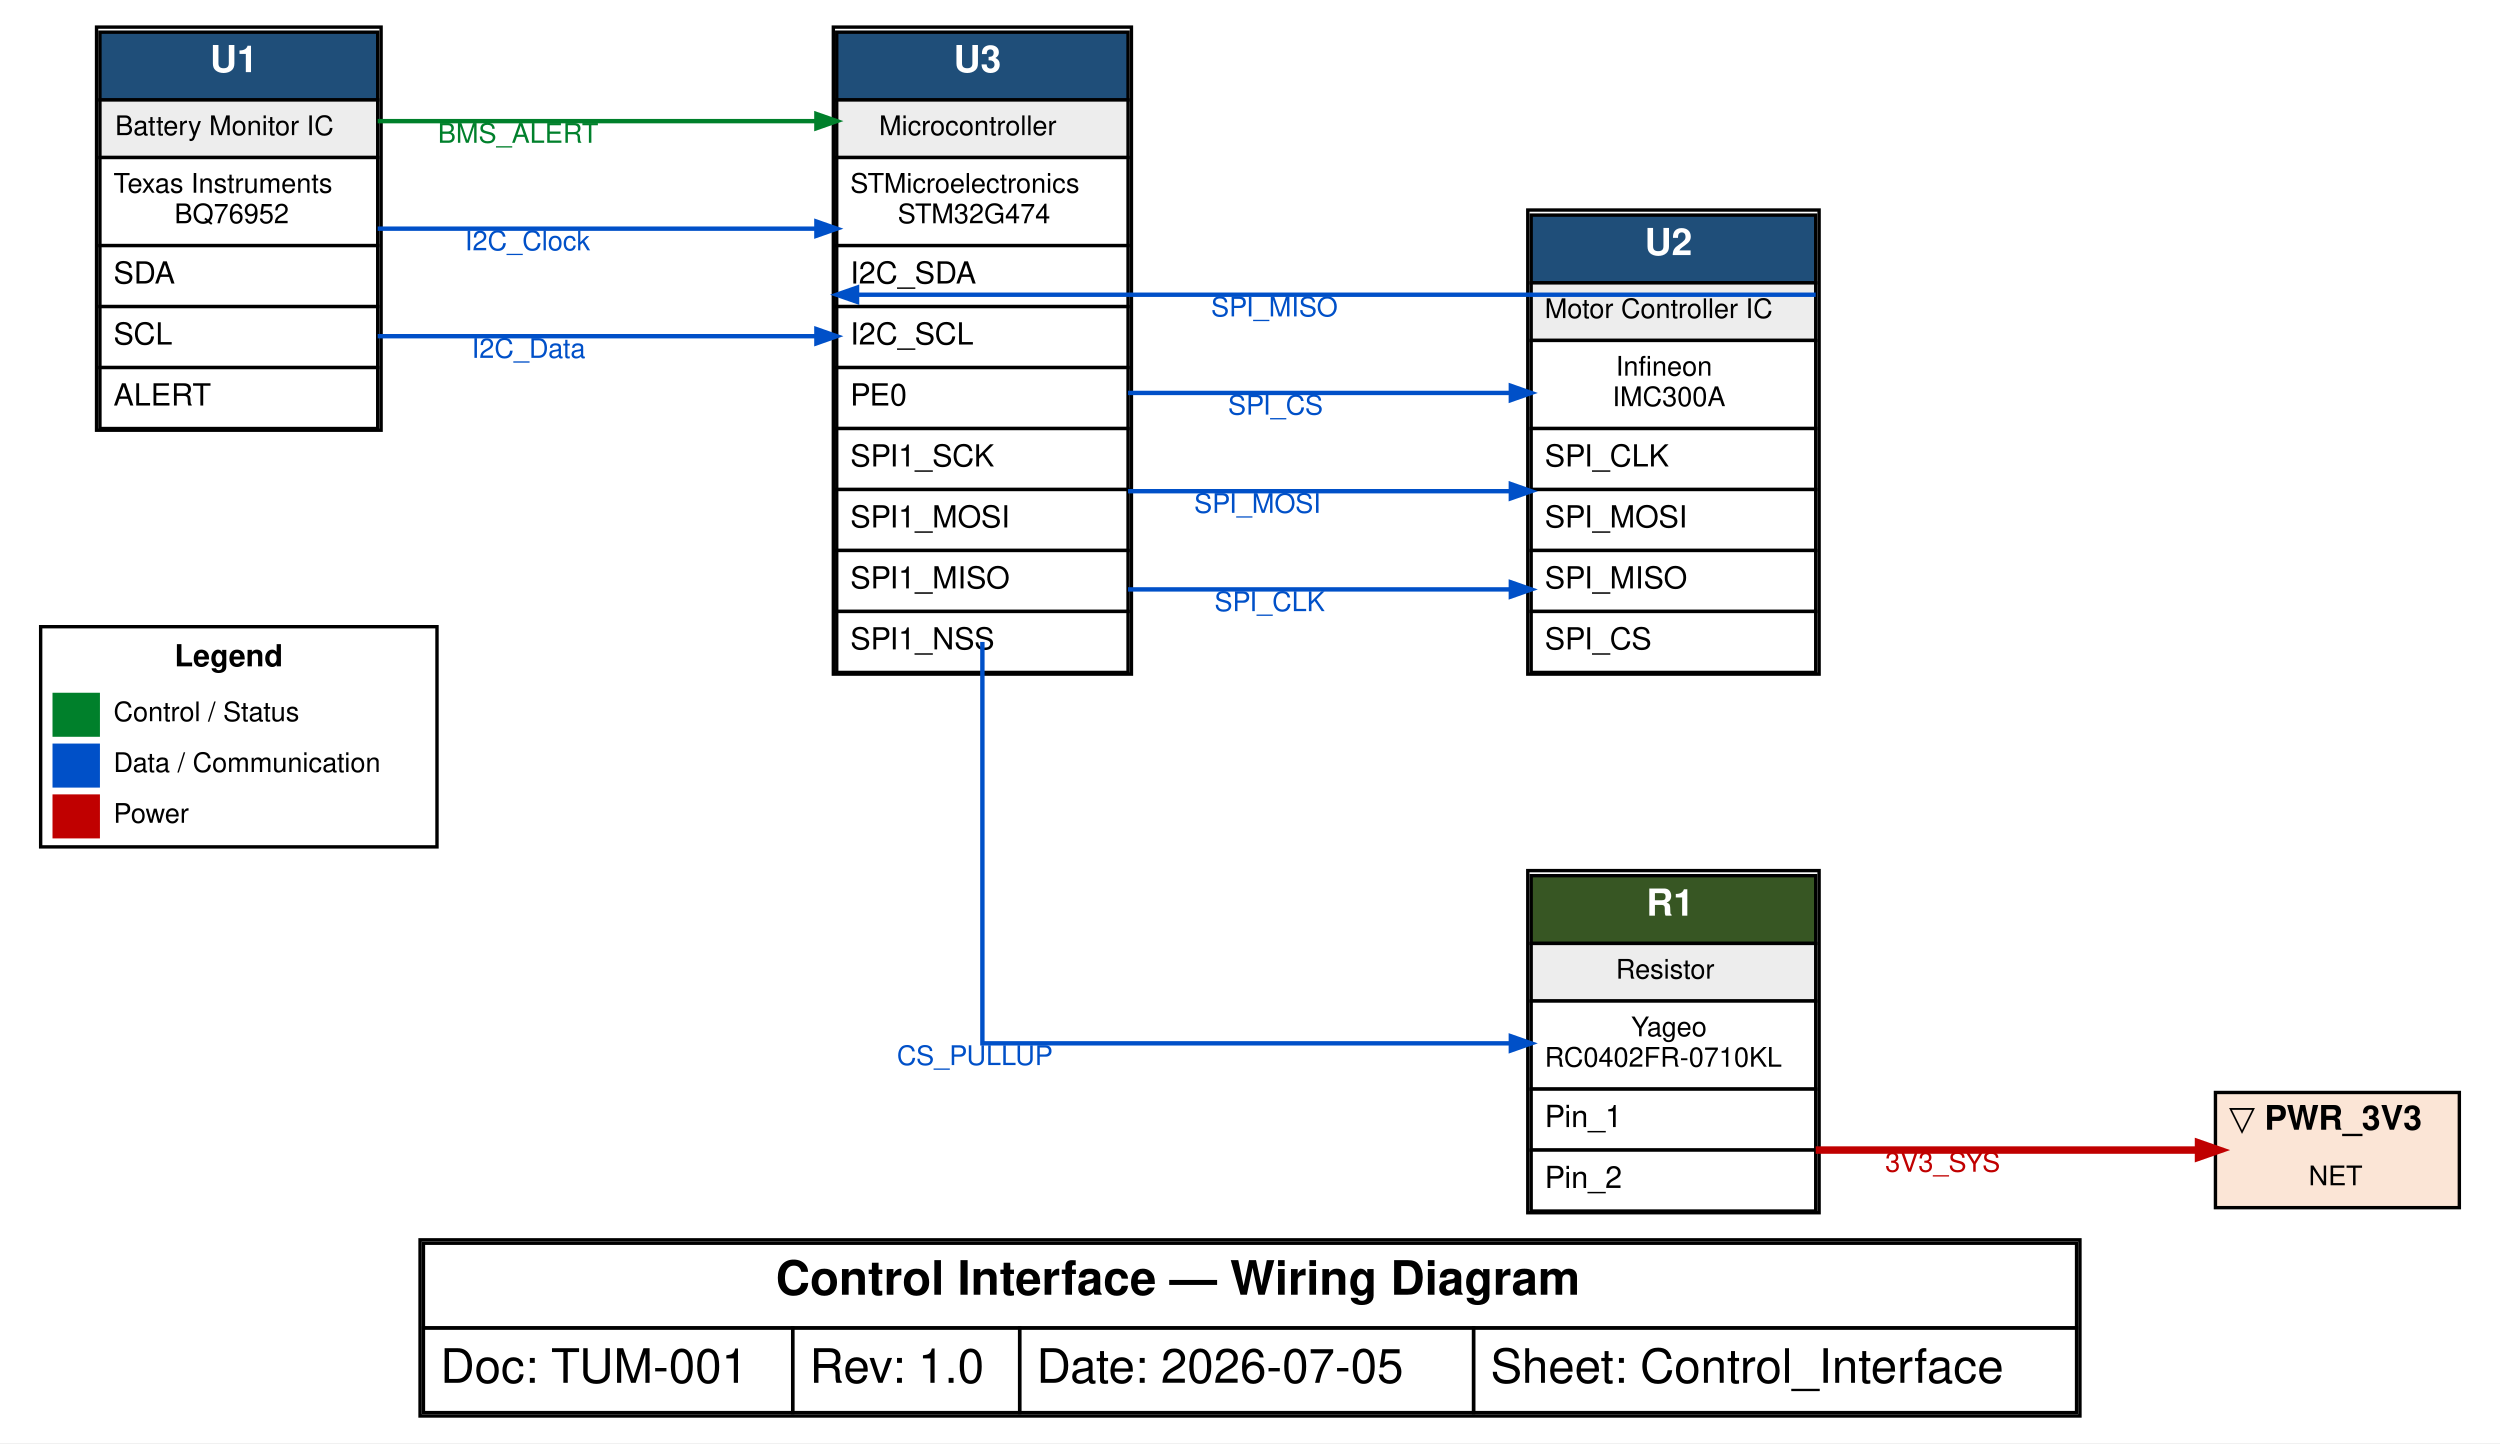
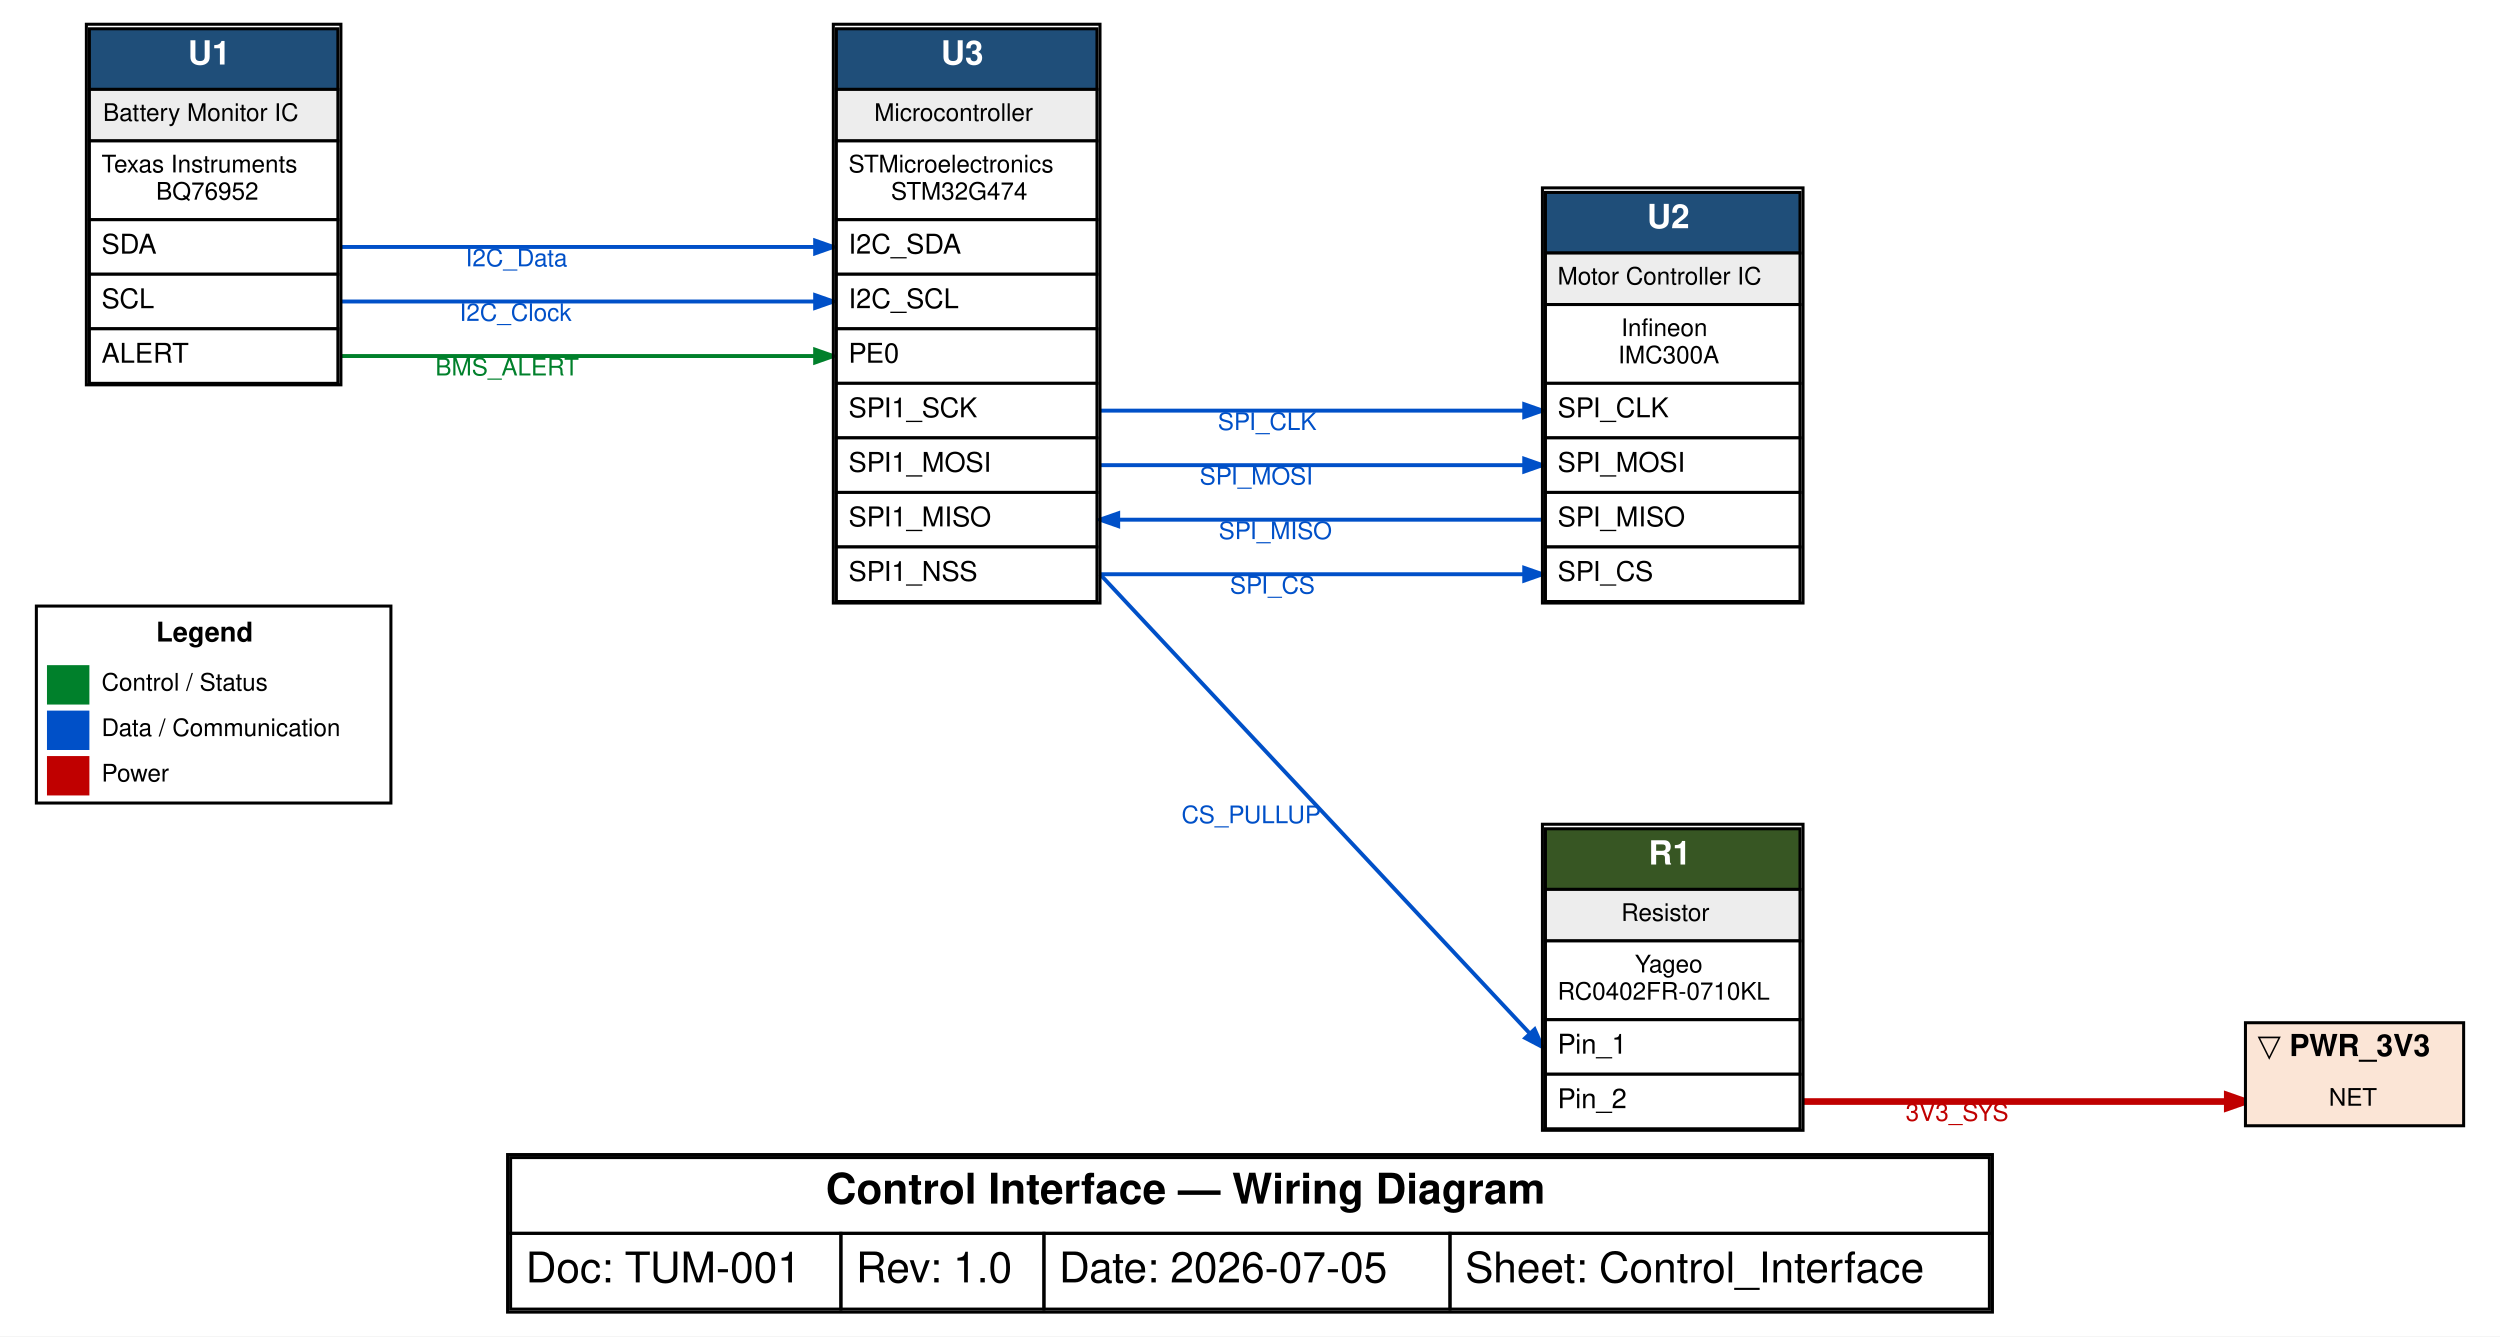
- <svg xmlns="http://www.w3.org/2000/svg" width="738pt" height="426pt" viewBox="0.00 0.00 738.00 426.00">
-   <g id="graph0" class="graph" transform="scale(1 1) rotate(0) translate(4 422)">
-     <polygon fill="white" stroke="transparent" points="-4,4 -4,-422 734,-422 734,4 -4,4" />
-     <polygon fill="none" stroke="black" points="121,-30 121,-55 609,-55 609,-30 121,-30" />
-     <text text-anchor="start" x="225" y="-39.8" font-family="Helvetica,sans-Serif" font-weight="bold" font-size="14.00">Control Interface — Wiring Diagram</text>
-     <polygon fill="none" stroke="black" points="121,-5 121,-30 230,-30 230,-5 121,-5" />
-     <text text-anchor="start" x="126" y="-13.8" font-family="Helvetica,sans-Serif" font-size="14.00">Doc: TUM-001</text>
-     <polygon fill="none" stroke="black" points="230,-5 230,-30 297,-30 297,-5 230,-5" />
-     <text text-anchor="start" x="235" y="-13.8" font-family="Helvetica,sans-Serif" font-size="14.00">Rev: 1.0</text>
-     <polygon fill="none" stroke="black" points="297,-5 297,-30 431,-30 431,-5 297,-5" />
-     <text text-anchor="start" x="302" y="-13.8" font-family="Helvetica,sans-Serif" font-size="14.00">Date: 2026-07-05</text>
-     <polygon fill="none" stroke="black" points="431,-5 431,-30 609,-30 609,-5 431,-5" />
-     <text text-anchor="start" x="436" y="-13.8" font-family="Helvetica,sans-Serif" font-size="14.00">Sheet: Control_Interface</text>
-     <polygon fill="none" stroke="black" points="120,-4 120,-56 610,-56 610,-4 120,-4" />
+ <svg xmlns="http://www.w3.org/2000/svg" width="825pt" height="441pt" viewBox="0.00 0.00 825.00 441.00">
+   <g id="graph0" class="graph" transform="scale(1 1) rotate(0) translate(4 437)">
+     <polygon fill="white" stroke="transparent" points="-4,4 -4,-437 821,-437 821,4 -4,4" />
+     <polygon fill="none" stroke="black" points="164.5,-30 164.5,-55 652.5,-55 652.5,-30 164.5,-30" />
+     <text text-anchor="start" x="268.5" y="-39.8" font-family="Helvetica,sans-Serif" font-weight="bold" font-size="14.00">Control Interface — Wiring Diagram</text>
+     <polygon fill="none" stroke="black" points="164.5,-5 164.5,-30 273.5,-30 273.5,-5 164.5,-5" />
+     <text text-anchor="start" x="169.5" y="-13.8" font-family="Helvetica,sans-Serif" font-size="14.00">Doc: TUM-001</text>
+     <polygon fill="none" stroke="black" points="273.5,-5 273.5,-30 340.5,-30 340.5,-5 273.5,-5" />
+     <text text-anchor="start" x="278.5" y="-13.8" font-family="Helvetica,sans-Serif" font-size="14.00">Rev: 1.0</text>
+     <polygon fill="none" stroke="black" points="340.5,-5 340.5,-30 474.5,-30 474.5,-5 340.5,-5" />
+     <text text-anchor="start" x="345.5" y="-13.8" font-family="Helvetica,sans-Serif" font-size="14.00">Date: 2026-07-05</text>
+     <polygon fill="none" stroke="black" points="474.5,-5 474.5,-30 652.5,-30 652.5,-5 474.5,-5" />
+     <text text-anchor="start" x="479.5" y="-13.8" font-family="Helvetica,sans-Serif" font-size="14.00">Sheet: Control_Interface</text>
+     <polygon fill="none" stroke="black" points="163.5,-4 163.5,-56 653.5,-56 653.5,-4 163.5,-4" />
+     <g id="edge1" class="edge">
+       <path fill="none" stroke="#0050c8" stroke-width="1.3" d="M108.5,-355.5C108.5,-355.5 235.15,-355.5 264.83,-355.5" />
+       <polygon fill="#0050c8" stroke="#0050c8" stroke-width="1.3" points="265,-357.6 271,-355.5 265,-353.4 265,-357.6" />
+       <text text-anchor="start" x="149.66" y="-349.1" font-family="Helvetica,sans-Serif" font-size="8.00" fill="#0050c8">I2C_Data</text>
+     </g>
+     <g id="edge2" class="edge">
+       <path fill="none" stroke="#0050c8" stroke-width="1.3" d="M108.5,-337.5C108.5,-337.5 235.15,-337.5 264.83,-337.5" />
+       <polygon fill="#0050c8" stroke="#0050c8" stroke-width="1.3" points="265,-339.6 271,-337.5 265,-335.4 265,-339.6" />
+       <text text-anchor="start" x="147.66" y="-331.1" font-family="Helvetica,sans-Serif" font-size="8.00" fill="#0050c8">I2C_Clock</text>
+     </g>
+     <g id="edge3" class="edge">
+       <path fill="none" stroke="#00802b" stroke-width="1.3" d="M108.5,-319.5C108.5,-319.5 235.15,-319.5 264.83,-319.5" />
+       <polygon fill="#00802b" stroke="#00802b" stroke-width="1.3" points="265,-321.6 271,-319.5 265,-317.4 265,-321.6" />
+       <text text-anchor="start" x="139.66" y="-313.1" font-family="Helvetica,sans-Serif" font-size="8.00" fill="#00802b">BMS_ALERT</text>
+     </g>
+     <g id="edge4" class="edge">
+       <path fill="none" stroke="#0050c8" stroke-width="1.3" d="M359,-301.5C359,-301.5 470.78,-301.5 498.73,-301.5" />
+       <polygon fill="#0050c8" stroke="#0050c8" stroke-width="1.3" points="499,-303.6 505,-301.5 499,-299.4 499,-303.6" />
+       <text text-anchor="start" x="397.86" y="-295.1" font-family="Helvetica,sans-Serif" font-size="8.00" fill="#0050c8">SPI_CLK</text>
+     </g>
+     <g id="edge5" class="edge">
+       <path fill="none" stroke="#0050c8" stroke-width="1.3" d="M359,-283.5C359,-283.5 470.78,-283.5 498.73,-283.5" />
+       <polygon fill="#0050c8" stroke="#0050c8" stroke-width="1.3" points="499,-285.6 505,-283.5 499,-281.4 499,-285.6" />
+       <text text-anchor="start" x="391.86" y="-277.1" font-family="Helvetica,sans-Serif" font-size="8.00" fill="#0050c8">SPI_MOSI</text>
+     </g>
+     <g id="edge6" class="edge">
+       <path fill="none" stroke="#0050c8" stroke-width="1.3" d="M365.27,-265.5C393.22,-265.5 505,-265.5 505,-265.5" />
+       <polygon fill="#0050c8" stroke="#0050c8" stroke-width="1.3" points="365,-263.4 359,-265.5 365,-267.6 365,-263.4" />
+       <text text-anchor="start" x="398.14" y="-259.1" font-family="Helvetica,sans-Serif" font-size="8.00" fill="#0050c8">SPI_MISO</text>
+     </g>
+     <g id="edge7" class="edge">
+       <path fill="none" stroke="#0050c8" stroke-width="1.3" d="M359,-247.5C359,-247.5 470.78,-247.5 498.73,-247.5" />
+       <polygon fill="#0050c8" stroke="#0050c8" stroke-width="1.3" points="499,-249.6 505,-247.5 499,-245.4 499,-249.6" />
+       <text text-anchor="start" x="401.86" y="-241.1" font-family="Helvetica,sans-Serif" font-size="8.00" fill="#0050c8">SPI_CS</text>
+     </g>
+     <g id="edge8" class="edge">
+       <path fill="none" stroke="#0050c8" stroke-width="1.3" d="M359,-247.5C359,-247.5 476.85,-121.58 500.79,-96" />
+       <polygon fill="#0050c8" stroke="#0050c8" stroke-width="1.3" points="502.43,-97.32 505,-91.5 499.37,-94.45 502.43,-97.32" />
+       <text text-anchor="start" x="385.89" y="-165.35" font-family="Helvetica,sans-Serif" font-size="8.00" fill="#0050c8">CS_PULLUP</text>
+     </g>
+     <g id="edge9" class="edge">
+       <path fill="none" stroke="#c00000" stroke-width="2.2" d="M591,-73.5C591,-73.5 702.78,-73.5 730.73,-73.5" />
+       <polygon fill="#c00000" stroke="#c00000" stroke-width="2.2" points="731,-75.6 737,-73.5 731,-71.4 731,-75.6" />
+       <text text-anchor="start" x="624.86" y="-67.1" font-family="Helvetica,sans-Serif" font-size="8.00" fill="#c00000">3V3_SYS</text>
+     </g>
    <g id="node1" class="node">
      <text text-anchor="start" x="47.5" y="-225.3" font-family="Helvetica,sans-Serif" font-weight="bold" font-size="9.00">Legend</text>
      <polygon fill="#00802b" stroke="transparent" points="11.5,-204.5 11.5,-217.5 25.5,-217.5 25.5,-204.5 11.5,-204.5" />
      <text text-anchor="start" x="29.5" y="-209.1" font-family="Helvetica,sans-Serif" font-size="8.00">Control / Status</text>
      <polygon fill="#0050c8" stroke="transparent" points="11.5,-189.5 11.5,-202.5 25.5,-202.5 25.5,-189.5 11.5,-189.5" />
      <text text-anchor="start" x="29.5" y="-194.1" font-family="Helvetica,sans-Serif" font-size="8.00">Data / Communication</text>
      <polygon fill="#c00000" stroke="transparent" points="11.5,-174.5 11.5,-187.5 25.5,-187.5 25.5,-174.5 11.5,-174.5" />
      <text text-anchor="start" x="29.5" y="-179.1" font-family="Helvetica,sans-Serif" font-size="8.00">Power</text>
      <polygon fill="none" stroke="black" points="8,-172 8,-237 125,-237 125,-172 8,-172" />
    </g>
    <g id="node2" class="node">
-       <polygon fill="#1f4e79" stroke="transparent" points="25.5,-392.5 25.5,-412.5 107.5,-412.5 107.5,-392.5 25.5,-392.5" />
-       <polygon fill="none" stroke="black" points="25.5,-392.5 25.5,-412.5 107.5,-412.5 107.5,-392.5 25.5,-392.5" />
-       <text text-anchor="start" x="58" y="-400.7" font-family="Helvetica,sans-Serif" font-weight="bold" font-size="11.00" fill="white">U1</text>
-       <polygon fill="#ededed" stroke="transparent" points="25.5,-375.5 25.5,-392.5 107.5,-392.5 107.5,-375.5 25.5,-375.5" />
-       <polygon fill="none" stroke="black" points="25.5,-375.5 25.5,-392.5 107.5,-392.5 107.5,-375.5 25.5,-375.5" />
-       <text text-anchor="start" x="30" y="-382.1" font-family="Helvetica,sans-Serif" font-size="8.00">Battery Monitor IC</text>
-       <polygon fill="#ffffff" stroke="transparent" points="25.5,-349.5 25.5,-375.5 107.5,-375.5 107.5,-349.5 25.5,-349.5" />
-       <polygon fill="none" stroke="black" points="25.5,-349.5 25.5,-375.5 107.5,-375.5 107.5,-349.5 25.5,-349.5" />
-       <text text-anchor="start" x="29.5" y="-365.1" font-family="Helvetica,sans-Serif" font-size="8.00">Texas Instruments</text>
-       <text text-anchor="start" x="47.5" y="-356.1" font-family="Helvetica,sans-Serif" font-size="8.00">BQ76952</text>
-       <polygon fill="#ffffff" stroke="transparent" points="25.5,-331.5 25.5,-349.5 107.5,-349.5 107.5,-331.5 25.5,-331.5" />
-       <polygon fill="none" stroke="black" points="25.5,-331.5 25.5,-349.5 107.5,-349.5 107.5,-331.5 25.5,-331.5" />
-       <text text-anchor="start" x="29.5" y="-338.3" font-family="Helvetica,sans-Serif" font-size="9.00">SDA</text>
-       <polygon fill="#ffffff" stroke="transparent" points="25.5,-313.5 25.5,-331.5 107.5,-331.5 107.5,-313.5 25.5,-313.5" />
-       <polygon fill="none" stroke="black" points="25.5,-313.5 25.5,-331.5 107.5,-331.5 107.5,-313.5 25.5,-313.5" />
-       <text text-anchor="start" x="29.5" y="-320.3" font-family="Helvetica,sans-Serif" font-size="9.00">SCL</text>
-       <polygon fill="#ffffff" stroke="transparent" points="25.5,-295.5 25.5,-313.5 107.5,-313.5 107.5,-295.5 25.5,-295.5" />
-       <polygon fill="none" stroke="black" points="25.5,-295.5 25.5,-313.5 107.5,-313.5 107.5,-295.5 25.5,-295.5" />
-       <text text-anchor="start" x="29.5" y="-302.3" font-family="Helvetica,sans-Serif" font-size="9.00">ALERT</text>
-       <polygon fill="none" stroke="black" points="24.5,-295 24.5,-414 108.5,-414 108.5,-295 24.5,-295" />
+       <polygon fill="#1f4e79" stroke="transparent" points="25.5,-407.5 25.5,-427.5 107.5,-427.5 107.5,-407.5 25.5,-407.5" />
+       <polygon fill="none" stroke="black" points="25.5,-407.5 25.5,-427.5 107.5,-427.5 107.5,-407.5 25.5,-407.5" />
+       <text text-anchor="start" x="58" y="-415.7" font-family="Helvetica,sans-Serif" font-weight="bold" font-size="11.00" fill="white">U1</text>
+       <polygon fill="#ededed" stroke="transparent" points="25.5,-390.5 25.5,-407.5 107.5,-407.5 107.5,-390.5 25.5,-390.5" />
+       <polygon fill="none" stroke="black" points="25.5,-390.5 25.5,-407.5 107.5,-407.5 107.5,-390.5 25.5,-390.5" />
+       <text text-anchor="start" x="30" y="-397.1" font-family="Helvetica,sans-Serif" font-size="8.00">Battery Monitor IC</text>
+       <polygon fill="#ffffff" stroke="transparent" points="25.5,-364.5 25.5,-390.5 107.5,-390.5 107.5,-364.5 25.5,-364.5" />
+       <polygon fill="none" stroke="black" points="25.5,-364.5 25.5,-390.5 107.5,-390.5 107.5,-364.5 25.5,-364.5" />
+       <text text-anchor="start" x="29.5" y="-380.1" font-family="Helvetica,sans-Serif" font-size="8.00">Texas Instruments</text>
+       <text text-anchor="start" x="47.5" y="-371.1" font-family="Helvetica,sans-Serif" font-size="8.00">BQ76952</text>
+       <polygon fill="#ffffff" stroke="transparent" points="25.5,-346.5 25.5,-364.5 107.5,-364.5 107.5,-346.5 25.5,-346.5" />
+       <polygon fill="none" stroke="black" points="25.5,-346.5 25.5,-364.5 107.5,-364.5 107.5,-346.5 25.5,-346.5" />
+       <text text-anchor="start" x="29.5" y="-353.3" font-family="Helvetica,sans-Serif" font-size="9.00">SDA</text>
+       <polygon fill="#ffffff" stroke="transparent" points="25.5,-328.5 25.5,-346.5 107.5,-346.5 107.5,-328.5 25.5,-328.5" />
+       <polygon fill="none" stroke="black" points="25.5,-328.5 25.5,-346.5 107.5,-346.5 107.5,-328.5 25.5,-328.5" />
+       <text text-anchor="start" x="29.5" y="-335.3" font-family="Helvetica,sans-Serif" font-size="9.00">SCL</text>
+       <polygon fill="#ffffff" stroke="transparent" points="25.5,-310.5 25.5,-328.5 107.5,-328.5 107.5,-310.5 25.5,-310.5" />
+       <polygon fill="none" stroke="black" points="25.5,-310.5 25.5,-328.5 107.5,-328.5 107.5,-310.5 25.5,-310.5" />
+       <text text-anchor="start" x="29.5" y="-317.3" font-family="Helvetica,sans-Serif" font-size="9.00">ALERT</text>
+       <polygon fill="none" stroke="black" points="24.5,-310 24.5,-429 108.5,-429 108.5,-310 24.5,-310" />
    </g>
    <g id="node3" class="node">
-       <polygon fill="#1f4e79" stroke="transparent" points="243,-392.5 243,-412.5 329,-412.5 329,-392.5 243,-392.5" />
-       <polygon fill="none" stroke="black" points="243,-392.5 243,-412.5 329,-412.5 329,-392.5 243,-392.5" />
-       <text text-anchor="start" x="277.5" y="-400.7" font-family="Helvetica,sans-Serif" font-weight="bold" font-size="11.00" fill="white">U3</text>
-       <polygon fill="#ededed" stroke="transparent" points="243,-375.5 243,-392.5 329,-392.5 329,-375.5 243,-375.5" />
-       <polygon fill="none" stroke="black" points="243,-375.5 243,-392.5 329,-392.5 329,-375.5 243,-375.5" />
-       <text text-anchor="start" x="255.5" y="-382.1" font-family="Helvetica,sans-Serif" font-size="8.00">Microcontroller</text>
-       <polygon fill="#ffffff" stroke="transparent" points="243,-349.5 243,-375.5 329,-375.5 329,-349.5 243,-349.5" />
-       <polygon fill="none" stroke="black" points="243,-349.5 243,-375.5 329,-375.5 329,-349.5 243,-349.5" />
-       <text text-anchor="start" x="247" y="-365.1" font-family="Helvetica,sans-Serif" font-size="8.00">STMicroelectronics</text>
-       <text text-anchor="start" x="261" y="-356.1" font-family="Helvetica,sans-Serif" font-size="8.00">STM32G474</text>
-       <polygon fill="#ffffff" stroke="transparent" points="243,-331.5 243,-349.5 329,-349.5 329,-331.5 243,-331.5" />
-       <polygon fill="none" stroke="black" points="243,-331.5 243,-349.5 329,-349.5 329,-331.5 243,-331.5" />
-       <text text-anchor="start" x="247" y="-338.3" font-family="Helvetica,sans-Serif" font-size="9.00">I2C_SDA</text>
-       <polygon fill="#ffffff" stroke="transparent" points="243,-313.5 243,-331.5 329,-331.5 329,-313.5 243,-313.5" />
-       <polygon fill="none" stroke="black" points="243,-313.5 243,-331.5 329,-331.5 329,-313.5 243,-313.5" />
-       <text text-anchor="start" x="247" y="-320.3" font-family="Helvetica,sans-Serif" font-size="9.00">I2C_SCL</text>
-       <polygon fill="#ffffff" stroke="transparent" points="243,-295.5 243,-313.5 329,-313.5 329,-295.5 243,-295.5" />
-       <polygon fill="none" stroke="black" points="243,-295.5 243,-313.5 329,-313.5 329,-295.5 243,-295.5" />
-       <text text-anchor="start" x="247" y="-302.3" font-family="Helvetica,sans-Serif" font-size="9.00">PE0</text>
-       <polygon fill="#ffffff" stroke="transparent" points="243,-277.5 243,-295.5 329,-295.5 329,-277.5 243,-277.5" />
-       <polygon fill="none" stroke="black" points="243,-277.5 243,-295.5 329,-295.5 329,-277.5 243,-277.5" />
-       <text text-anchor="start" x="247" y="-284.3" font-family="Helvetica,sans-Serif" font-size="9.00">SPI1_SCK</text>
-       <polygon fill="#ffffff" stroke="transparent" points="243,-259.5 243,-277.5 329,-277.5 329,-259.5 243,-259.5" />
-       <polygon fill="none" stroke="black" points="243,-259.5 243,-277.5 329,-277.5 329,-259.5 243,-259.5" />
-       <text text-anchor="start" x="247" y="-266.3" font-family="Helvetica,sans-Serif" font-size="9.00">SPI1_MOSI</text>
-       <polygon fill="#ffffff" stroke="transparent" points="243,-241.5 243,-259.5 329,-259.5 329,-241.5 243,-241.5" />
-       <polygon fill="none" stroke="black" points="243,-241.5 243,-259.5 329,-259.5 329,-241.5 243,-241.5" />
-       <text text-anchor="start" x="247" y="-248.3" font-family="Helvetica,sans-Serif" font-size="9.00">SPI1_MISO</text>
-       <polygon fill="#ffffff" stroke="transparent" points="243,-223.5 243,-241.5 329,-241.5 329,-223.5 243,-223.5" />
-       <polygon fill="none" stroke="black" points="243,-223.5 243,-241.5 329,-241.5 329,-223.5 243,-223.5" />
-       <text text-anchor="start" x="247" y="-230.3" font-family="Helvetica,sans-Serif" font-size="9.00">SPI1_NSS</text>
-       <polygon fill="none" stroke="black" points="242,-223 242,-414 330,-414 330,-223 242,-223" />
-     </g>
-     <g id="edge1" class="edge">
-       <path fill="none" stroke="#0050c8" stroke-width="1.3" d="M107.5,-322.75C107.5,-322.75 237,-322.75 237,-322.75" />
-       <polygon fill="#0050c8" stroke="#0050c8" stroke-width="1.3" points="237,-324.85 243,-322.75 237,-320.65 237,-324.85" />
-       <text text-anchor="start" x="135.25" y="-316.35" font-family="Helvetica,sans-Serif" font-size="8.00" fill="#0050c8">I2C_Data</text>
-     </g>
-     <g id="edge2" class="edge">
-       <path fill="none" stroke="#0050c8" stroke-width="1.3" d="M107.5,-354.5C107.5,-354.5 237,-354.5 237,-354.5" />
-       <polygon fill="#0050c8" stroke="#0050c8" stroke-width="1.3" points="237,-356.6 243,-354.5 237,-352.4 237,-356.6" />
-       <text text-anchor="start" x="133.25" y="-348.1" font-family="Helvetica,sans-Serif" font-size="8.00" fill="#0050c8">I2C_Clock</text>
-     </g>
-     <g id="edge3" class="edge">
-       <path fill="none" stroke="#00802b" stroke-width="1.3" d="M107.5,-386.25C107.5,-386.25 237,-386.25 237,-386.25" />
-       <polygon fill="#00802b" stroke="#00802b" stroke-width="1.3" points="237,-388.35 243,-386.25 237,-384.15 237,-388.35" />
-       <text text-anchor="start" x="125.25" y="-379.85" font-family="Helvetica,sans-Serif" font-size="8.00" fill="#00802b">BMS_ALERT</text>
+       <polygon fill="#1f4e79" stroke="transparent" points="272,-407.5 272,-427.5 358,-427.5 358,-407.5 272,-407.5" />
+       <polygon fill="none" stroke="black" points="272,-407.5 272,-427.5 358,-427.5 358,-407.5 272,-407.5" />
+       <text text-anchor="start" x="306.5" y="-415.7" font-family="Helvetica,sans-Serif" font-weight="bold" font-size="11.00" fill="white">U3</text>
+       <polygon fill="#ededed" stroke="transparent" points="272,-390.5 272,-407.5 358,-407.5 358,-390.5 272,-390.5" />
+       <polygon fill="none" stroke="black" points="272,-390.5 272,-407.5 358,-407.5 358,-390.5 272,-390.5" />
+       <text text-anchor="start" x="284.5" y="-397.1" font-family="Helvetica,sans-Serif" font-size="8.00">Microcontroller</text>
+       <polygon fill="#ffffff" stroke="transparent" points="272,-364.5 272,-390.5 358,-390.5 358,-364.5 272,-364.5" />
+       <polygon fill="none" stroke="black" points="272,-364.5 272,-390.5 358,-390.5 358,-364.5 272,-364.5" />
+       <text text-anchor="start" x="276" y="-380.1" font-family="Helvetica,sans-Serif" font-size="8.00">STMicroelectronics</text>
+       <text text-anchor="start" x="290" y="-371.1" font-family="Helvetica,sans-Serif" font-size="8.00">STM32G474</text>
+       <polygon fill="#ffffff" stroke="transparent" points="272,-346.5 272,-364.5 358,-364.5 358,-346.5 272,-346.5" />
+       <polygon fill="none" stroke="black" points="272,-346.5 272,-364.5 358,-364.5 358,-346.5 272,-346.5" />
+       <text text-anchor="start" x="276" y="-353.3" font-family="Helvetica,sans-Serif" font-size="9.00">I2C_SDA</text>
+       <polygon fill="#ffffff" stroke="transparent" points="272,-328.5 272,-346.5 358,-346.5 358,-328.5 272,-328.5" />
+       <polygon fill="none" stroke="black" points="272,-328.5 272,-346.5 358,-346.5 358,-328.5 272,-328.5" />
+       <text text-anchor="start" x="276" y="-335.3" font-family="Helvetica,sans-Serif" font-size="9.00">I2C_SCL</text>
+       <polygon fill="#ffffff" stroke="transparent" points="272,-310.5 272,-328.5 358,-328.5 358,-310.5 272,-310.5" />
+       <polygon fill="none" stroke="black" points="272,-310.5 272,-328.5 358,-328.5 358,-310.5 272,-310.5" />
+       <text text-anchor="start" x="276" y="-317.3" font-family="Helvetica,sans-Serif" font-size="9.00">PE0</text>
+       <polygon fill="#ffffff" stroke="transparent" points="272,-292.5 272,-310.5 358,-310.5 358,-292.5 272,-292.5" />
+       <polygon fill="none" stroke="black" points="272,-292.5 272,-310.5 358,-310.5 358,-292.5 272,-292.5" />
+       <text text-anchor="start" x="276" y="-299.3" font-family="Helvetica,sans-Serif" font-size="9.00">SPI1_SCK</text>
+       <polygon fill="#ffffff" stroke="transparent" points="272,-274.5 272,-292.5 358,-292.5 358,-274.5 272,-274.5" />
+       <polygon fill="none" stroke="black" points="272,-274.5 272,-292.5 358,-292.5 358,-274.5 272,-274.5" />
+       <text text-anchor="start" x="276" y="-281.3" font-family="Helvetica,sans-Serif" font-size="9.00">SPI1_MOSI</text>
+       <polygon fill="#ffffff" stroke="transparent" points="272,-256.5 272,-274.5 358,-274.5 358,-256.5 272,-256.5" />
+       <polygon fill="none" stroke="black" points="272,-256.5 272,-274.5 358,-274.5 358,-256.5 272,-256.5" />
+       <text text-anchor="start" x="276" y="-263.3" font-family="Helvetica,sans-Serif" font-size="9.00">SPI1_MISO</text>
+       <polygon fill="#ffffff" stroke="transparent" points="272,-238.5 272,-256.5 358,-256.5 358,-238.5 272,-238.5" />
+       <polygon fill="none" stroke="black" points="272,-238.5 272,-256.5 358,-256.5 358,-238.5 272,-238.5" />
+       <text text-anchor="start" x="276" y="-245.3" font-family="Helvetica,sans-Serif" font-size="9.00">SPI1_NSS</text>
+       <polygon fill="none" stroke="black" points="271,-238 271,-429 359,-429 359,-238 271,-238" />
    </g>
    <g id="node4" class="node">
-       <polygon fill="#1f4e79" stroke="transparent" points="448,-338.5 448,-358.5 532,-358.5 532,-338.5 448,-338.5" />
-       <polygon fill="none" stroke="black" points="448,-338.5 448,-358.5 532,-358.5 532,-338.5 448,-338.5" />
-       <text text-anchor="start" x="481.5" y="-346.7" font-family="Helvetica,sans-Serif" font-weight="bold" font-size="11.00" fill="white">U2</text>
-       <polygon fill="#ededed" stroke="transparent" points="448,-321.5 448,-338.5 532,-338.5 532,-321.5 448,-321.5" />
-       <polygon fill="none" stroke="black" points="448,-321.5 448,-338.5 532,-338.5 532,-321.5 448,-321.5" />
-       <text text-anchor="start" x="452" y="-328.1" font-family="Helvetica,sans-Serif" font-size="8.00">Motor Controller IC</text>
-       <polygon fill="#ffffff" stroke="transparent" points="448,-295.5 448,-321.5 532,-321.5 532,-295.5 448,-295.5" />
-       <polygon fill="none" stroke="black" points="448,-295.5 448,-321.5 532,-321.5 532,-295.5 448,-295.5" />
-       <text text-anchor="start" x="473" y="-311.1" font-family="Helvetica,sans-Serif" font-size="8.00">Infineon</text>
-       <text text-anchor="start" x="472" y="-302.1" font-family="Helvetica,sans-Serif" font-size="8.00">IMC300A</text>
-       <polygon fill="#ffffff" stroke="transparent" points="448,-277.5 448,-295.5 532,-295.5 532,-277.5 448,-277.5" />
-       <polygon fill="none" stroke="black" points="448,-277.5 448,-295.5 532,-295.5 532,-277.5 448,-277.5" />
-       <text text-anchor="start" x="452" y="-284.3" font-family="Helvetica,sans-Serif" font-size="9.00">SPI_CLK</text>
-       <polygon fill="#ffffff" stroke="transparent" points="448,-259.5 448,-277.5 532,-277.5 532,-259.5 448,-259.5" />
-       <polygon fill="none" stroke="black" points="448,-259.5 448,-277.5 532,-277.5 532,-259.5 448,-259.5" />
-       <text text-anchor="start" x="452" y="-266.3" font-family="Helvetica,sans-Serif" font-size="9.00">SPI_MOSI</text>
-       <polygon fill="#ffffff" stroke="transparent" points="448,-241.5 448,-259.5 532,-259.5 532,-241.5 448,-241.5" />
-       <polygon fill="none" stroke="black" points="448,-241.5 448,-259.5 532,-259.5 532,-241.5 448,-241.5" />
-       <text text-anchor="start" x="452" y="-248.3" font-family="Helvetica,sans-Serif" font-size="9.00">SPI_MISO</text>
-       <polygon fill="#ffffff" stroke="transparent" points="448,-223.5 448,-241.5 532,-241.5 532,-223.5 448,-223.5" />
-       <polygon fill="none" stroke="black" points="448,-223.5 448,-241.5 532,-241.5 532,-223.5 448,-223.5" />
-       <text text-anchor="start" x="452" y="-230.3" font-family="Helvetica,sans-Serif" font-size="9.00">SPI_CS</text>
-       <polygon fill="none" stroke="black" points="447,-223 447,-360 533,-360 533,-223 447,-223" />
-     </g>
-     <g id="edge4" class="edge">
-       <path fill="none" stroke="#0050c8" stroke-width="1.3" d="M329,-248C329,-248 442,-248 442,-248" />
-       <polygon fill="#0050c8" stroke="#0050c8" stroke-width="1.3" points="442,-250.1 448,-248 442,-245.9 442,-250.1" />
-       <text text-anchor="start" x="354.5" y="-241.6" font-family="Helvetica,sans-Serif" font-size="8.00" fill="#0050c8">SPI_CLK</text>
-     </g>
-     <g id="edge5" class="edge">
-       <path fill="none" stroke="#0050c8" stroke-width="1.3" d="M329,-277C329,-277 442,-277 442,-277" />
-       <polygon fill="#0050c8" stroke="#0050c8" stroke-width="1.3" points="442,-279.1 448,-277 442,-274.9 442,-279.1" />
-       <text text-anchor="start" x="348.5" y="-270.6" font-family="Helvetica,sans-Serif" font-size="8.00" fill="#0050c8">SPI_MOSI</text>
-     </g>
-     <g id="edge7" class="edge">
-       <path fill="none" stroke="#0050c8" stroke-width="1.3" d="M329,-306C329,-306 442,-306 442,-306" />
-       <polygon fill="#0050c8" stroke="#0050c8" stroke-width="1.3" points="442,-308.1 448,-306 442,-303.9 442,-308.1" />
-       <text text-anchor="start" x="358.5" y="-299.6" font-family="Helvetica,sans-Serif" font-size="8.00" fill="#0050c8">SPI_CS</text>
+       <polygon fill="#1f4e79" stroke="transparent" points="506,-353.5 506,-373.5 590,-373.5 590,-353.5 506,-353.5" />
+       <polygon fill="none" stroke="black" points="506,-353.5 506,-373.5 590,-373.5 590,-353.5 506,-353.5" />
+       <text text-anchor="start" x="539.5" y="-361.7" font-family="Helvetica,sans-Serif" font-weight="bold" font-size="11.00" fill="white">U2</text>
+       <polygon fill="#ededed" stroke="transparent" points="506,-336.5 506,-353.5 590,-353.5 590,-336.5 506,-336.5" />
+       <polygon fill="none" stroke="black" points="506,-336.5 506,-353.5 590,-353.5 590,-336.5 506,-336.5" />
+       <text text-anchor="start" x="510" y="-343.1" font-family="Helvetica,sans-Serif" font-size="8.00">Motor Controller IC</text>
+       <polygon fill="#ffffff" stroke="transparent" points="506,-310.5 506,-336.5 590,-336.5 590,-310.5 506,-310.5" />
+       <polygon fill="none" stroke="black" points="506,-310.5 506,-336.5 590,-336.5 590,-310.5 506,-310.5" />
+       <text text-anchor="start" x="531" y="-326.1" font-family="Helvetica,sans-Serif" font-size="8.00">Infineon</text>
+       <text text-anchor="start" x="530" y="-317.1" font-family="Helvetica,sans-Serif" font-size="8.00">IMC300A</text>
+       <polygon fill="#ffffff" stroke="transparent" points="506,-292.5 506,-310.5 590,-310.5 590,-292.5 506,-292.5" />
+       <polygon fill="none" stroke="black" points="506,-292.5 506,-310.5 590,-310.5 590,-292.5 506,-292.5" />
+       <text text-anchor="start" x="510" y="-299.3" font-family="Helvetica,sans-Serif" font-size="9.00">SPI_CLK</text>
+       <polygon fill="#ffffff" stroke="transparent" points="506,-274.5 506,-292.5 590,-292.5 590,-274.5 506,-274.5" />
+       <polygon fill="none" stroke="black" points="506,-274.5 506,-292.5 590,-292.5 590,-274.5 506,-274.5" />
+       <text text-anchor="start" x="510" y="-281.3" font-family="Helvetica,sans-Serif" font-size="9.00">SPI_MOSI</text>
+       <polygon fill="#ffffff" stroke="transparent" points="506,-256.5 506,-274.5 590,-274.5 590,-256.5 506,-256.5" />
+       <polygon fill="none" stroke="black" points="506,-256.5 506,-274.5 590,-274.5 590,-256.5 506,-256.5" />
+       <text text-anchor="start" x="510" y="-263.3" font-family="Helvetica,sans-Serif" font-size="9.00">SPI_MISO</text>
+       <polygon fill="#ffffff" stroke="transparent" points="506,-238.5 506,-256.5 590,-256.5 590,-238.5 506,-238.5" />
+       <polygon fill="none" stroke="black" points="506,-238.5 506,-256.5 590,-256.5 590,-238.5 506,-238.5" />
+       <text text-anchor="start" x="510" y="-245.3" font-family="Helvetica,sans-Serif" font-size="9.00">SPI_CS</text>
+       <polygon fill="none" stroke="black" points="505,-238 505,-375 591,-375 591,-238 505,-238" />
    </g>
    <g id="node5" class="node">
-       <polygon fill="#375623" stroke="transparent" points="448,-143.5 448,-163.5 532,-163.5 532,-143.5 448,-143.5" />
-       <polygon fill="none" stroke="black" points="448,-143.5 448,-163.5 532,-163.5 532,-143.5 448,-143.5" />
-       <text text-anchor="start" x="482" y="-151.7" font-family="Helvetica,sans-Serif" font-weight="bold" font-size="11.00" fill="white">R1</text>
-       <polygon fill="#ededed" stroke="transparent" points="448,-126.5 448,-143.5 532,-143.5 532,-126.5 448,-126.5" />
-       <polygon fill="none" stroke="black" points="448,-126.5 448,-143.5 532,-143.5 532,-126.5 448,-126.5" />
-       <text text-anchor="start" x="473" y="-133.1" font-family="Helvetica,sans-Serif" font-size="8.00">Resistor</text>
-       <polygon fill="#ffffff" stroke="transparent" points="448,-100.5 448,-126.5 532,-126.5 532,-100.5 448,-100.5" />
-       <polygon fill="none" stroke="black" points="448,-100.5 448,-126.5 532,-126.5 532,-100.5 448,-100.5" />
-       <text text-anchor="start" x="477.5" y="-116.1" font-family="Helvetica,sans-Serif" font-size="8.00">Yageo</text>
-       <text text-anchor="start" x="452" y="-107.1" font-family="Helvetica,sans-Serif" font-size="8.00">RC0402FR-0710KL</text>
-       <polygon fill="#ffffff" stroke="transparent" points="448,-82.5 448,-100.5 532,-100.5 532,-82.5 448,-82.5" />
-       <polygon fill="none" stroke="black" points="448,-82.5 448,-100.5 532,-100.5 532,-82.5 448,-82.5" />
-       <text text-anchor="start" x="452" y="-89.3" font-family="Helvetica,sans-Serif" font-size="9.00">Pin_1</text>
-       <polygon fill="#ffffff" stroke="transparent" points="448,-64.5 448,-82.5 532,-82.5 532,-64.5 448,-64.5" />
-       <polygon fill="none" stroke="black" points="448,-64.5 448,-82.5 532,-82.5 532,-64.5 448,-64.5" />
-       <text text-anchor="start" x="452" y="-71.3" font-family="Helvetica,sans-Serif" font-size="9.00">Pin_2</text>
-       <polygon fill="none" stroke="black" points="447,-64 447,-165 533,-165 533,-64 447,-64" />
-     </g>
-     <g id="edge8" class="edge">
-       <path fill="none" stroke="#0050c8" stroke-width="1.3" d="M286,-232.5C286,-232.5 286,-114 286,-114 286,-114 442,-114 442,-114" />
-       <polygon fill="#0050c8" stroke="#0050c8" stroke-width="1.3" points="442,-116.1 448,-114 442,-111.9 442,-116.1" />
-       <text text-anchor="start" x="260.75" y="-107.6" font-family="Helvetica,sans-Serif" font-size="8.00" fill="#0050c8">CS_PULLUP</text>
-     </g>
-     <g id="edge6" class="edge">
-       <path fill="none" stroke="#0050c8" stroke-width="1.3" d="M532,-335C532,-335 249,-335 249,-335" />
-       <polygon fill="#0050c8" stroke="#0050c8" stroke-width="1.3" points="249,-332.9 243,-335 249,-337.1 249,-332.9" />
-       <text text-anchor="start" x="353.5" y="-328.6" font-family="Helvetica,sans-Serif" font-size="8.00" fill="#0050c8">SPI_MISO</text>
+       <polygon fill="#375623" stroke="transparent" points="506,-143.5 506,-163.5 590,-163.5 590,-143.5 506,-143.5" />
+       <polygon fill="none" stroke="black" points="506,-143.5 506,-163.5 590,-163.5 590,-143.5 506,-143.5" />
+       <text text-anchor="start" x="540" y="-151.7" font-family="Helvetica,sans-Serif" font-weight="bold" font-size="11.00" fill="white">R1</text>
+       <polygon fill="#ededed" stroke="transparent" points="506,-126.5 506,-143.5 590,-143.5 590,-126.5 506,-126.5" />
+       <polygon fill="none" stroke="black" points="506,-126.5 506,-143.5 590,-143.5 590,-126.5 506,-126.5" />
+       <text text-anchor="start" x="531" y="-133.1" font-family="Helvetica,sans-Serif" font-size="8.00">Resistor</text>
+       <polygon fill="#ffffff" stroke="transparent" points="506,-100.5 506,-126.5 590,-126.5 590,-100.5 506,-100.5" />
+       <polygon fill="none" stroke="black" points="506,-100.5 506,-126.5 590,-126.5 590,-100.5 506,-100.5" />
+       <text text-anchor="start" x="535.5" y="-116.1" font-family="Helvetica,sans-Serif" font-size="8.00">Yageo</text>
+       <text text-anchor="start" x="510" y="-107.1" font-family="Helvetica,sans-Serif" font-size="8.00">RC0402FR-0710KL</text>
+       <polygon fill="#ffffff" stroke="transparent" points="506,-82.5 506,-100.5 590,-100.5 590,-82.5 506,-82.5" />
+       <polygon fill="none" stroke="black" points="506,-82.5 506,-100.5 590,-100.5 590,-82.5 506,-82.5" />
+       <text text-anchor="start" x="510" y="-89.3" font-family="Helvetica,sans-Serif" font-size="9.00">Pin_1</text>
+       <polygon fill="#ffffff" stroke="transparent" points="506,-64.5 506,-82.5 590,-82.5 590,-64.5 506,-64.5" />
+       <polygon fill="none" stroke="black" points="506,-64.5 506,-82.5 590,-82.5 590,-64.5 506,-64.5" />
+       <text text-anchor="start" x="510" y="-71.3" font-family="Helvetica,sans-Serif" font-size="9.00">Pin_2</text>
+       <polygon fill="none" stroke="black" points="505,-64 505,-165 591,-165 591,-64 505,-64" />
    </g>
    <g id="node6" class="node">
-       <polygon fill="#fbe5d6" stroke="transparent" points="650,-65.5 650,-99.5 722,-99.5 722,-65.5 650,-65.5" />
-       <text text-anchor="start" x="654" y="-88.5" font-family="Helvetica,sans-Serif" font-weight="bold" font-size="10.00">▽ PWR_3V3</text>
-       <text text-anchor="start" x="677.5" y="-72.1" font-family="Helvetica,sans-Serif" font-size="8.00">NET</text>
-       <polygon fill="none" stroke="black" points="650,-65.5 650,-99.5 722,-99.5 722,-65.5 650,-65.5" />
-     </g>
-     <g id="edge9" class="edge">
-       <path fill="none" stroke="#c00000" stroke-width="2.2" d="M532,-82.5C532,-82.5 645,-82.5 645,-82.5" />
-       <polygon fill="#c00000" stroke="#c00000" stroke-width="2.2" points="645,-84.6 651,-82.5 645,-80.4 645,-84.6" />
-       <text text-anchor="start" x="552.5" y="-76.1" font-family="Helvetica,sans-Serif" font-size="8.00" fill="#c00000">3V3_SYS</text>
+       <polygon fill="#fbe5d6" stroke="transparent" points="737,-65.5 737,-99.5 809,-99.5 809,-65.5 737,-65.5" />
+       <text text-anchor="start" x="741" y="-88.5" font-family="Helvetica,sans-Serif" font-weight="bold" font-size="10.00">▽ PWR_3V3</text>
+       <text text-anchor="start" x="764.5" y="-72.1" font-family="Helvetica,sans-Serif" font-size="8.00">NET</text>
+       <polygon fill="none" stroke="black" points="737,-65.5 737,-99.5 809,-99.5 809,-65.5 737,-65.5" />
    </g>
  </g>
</svg>
